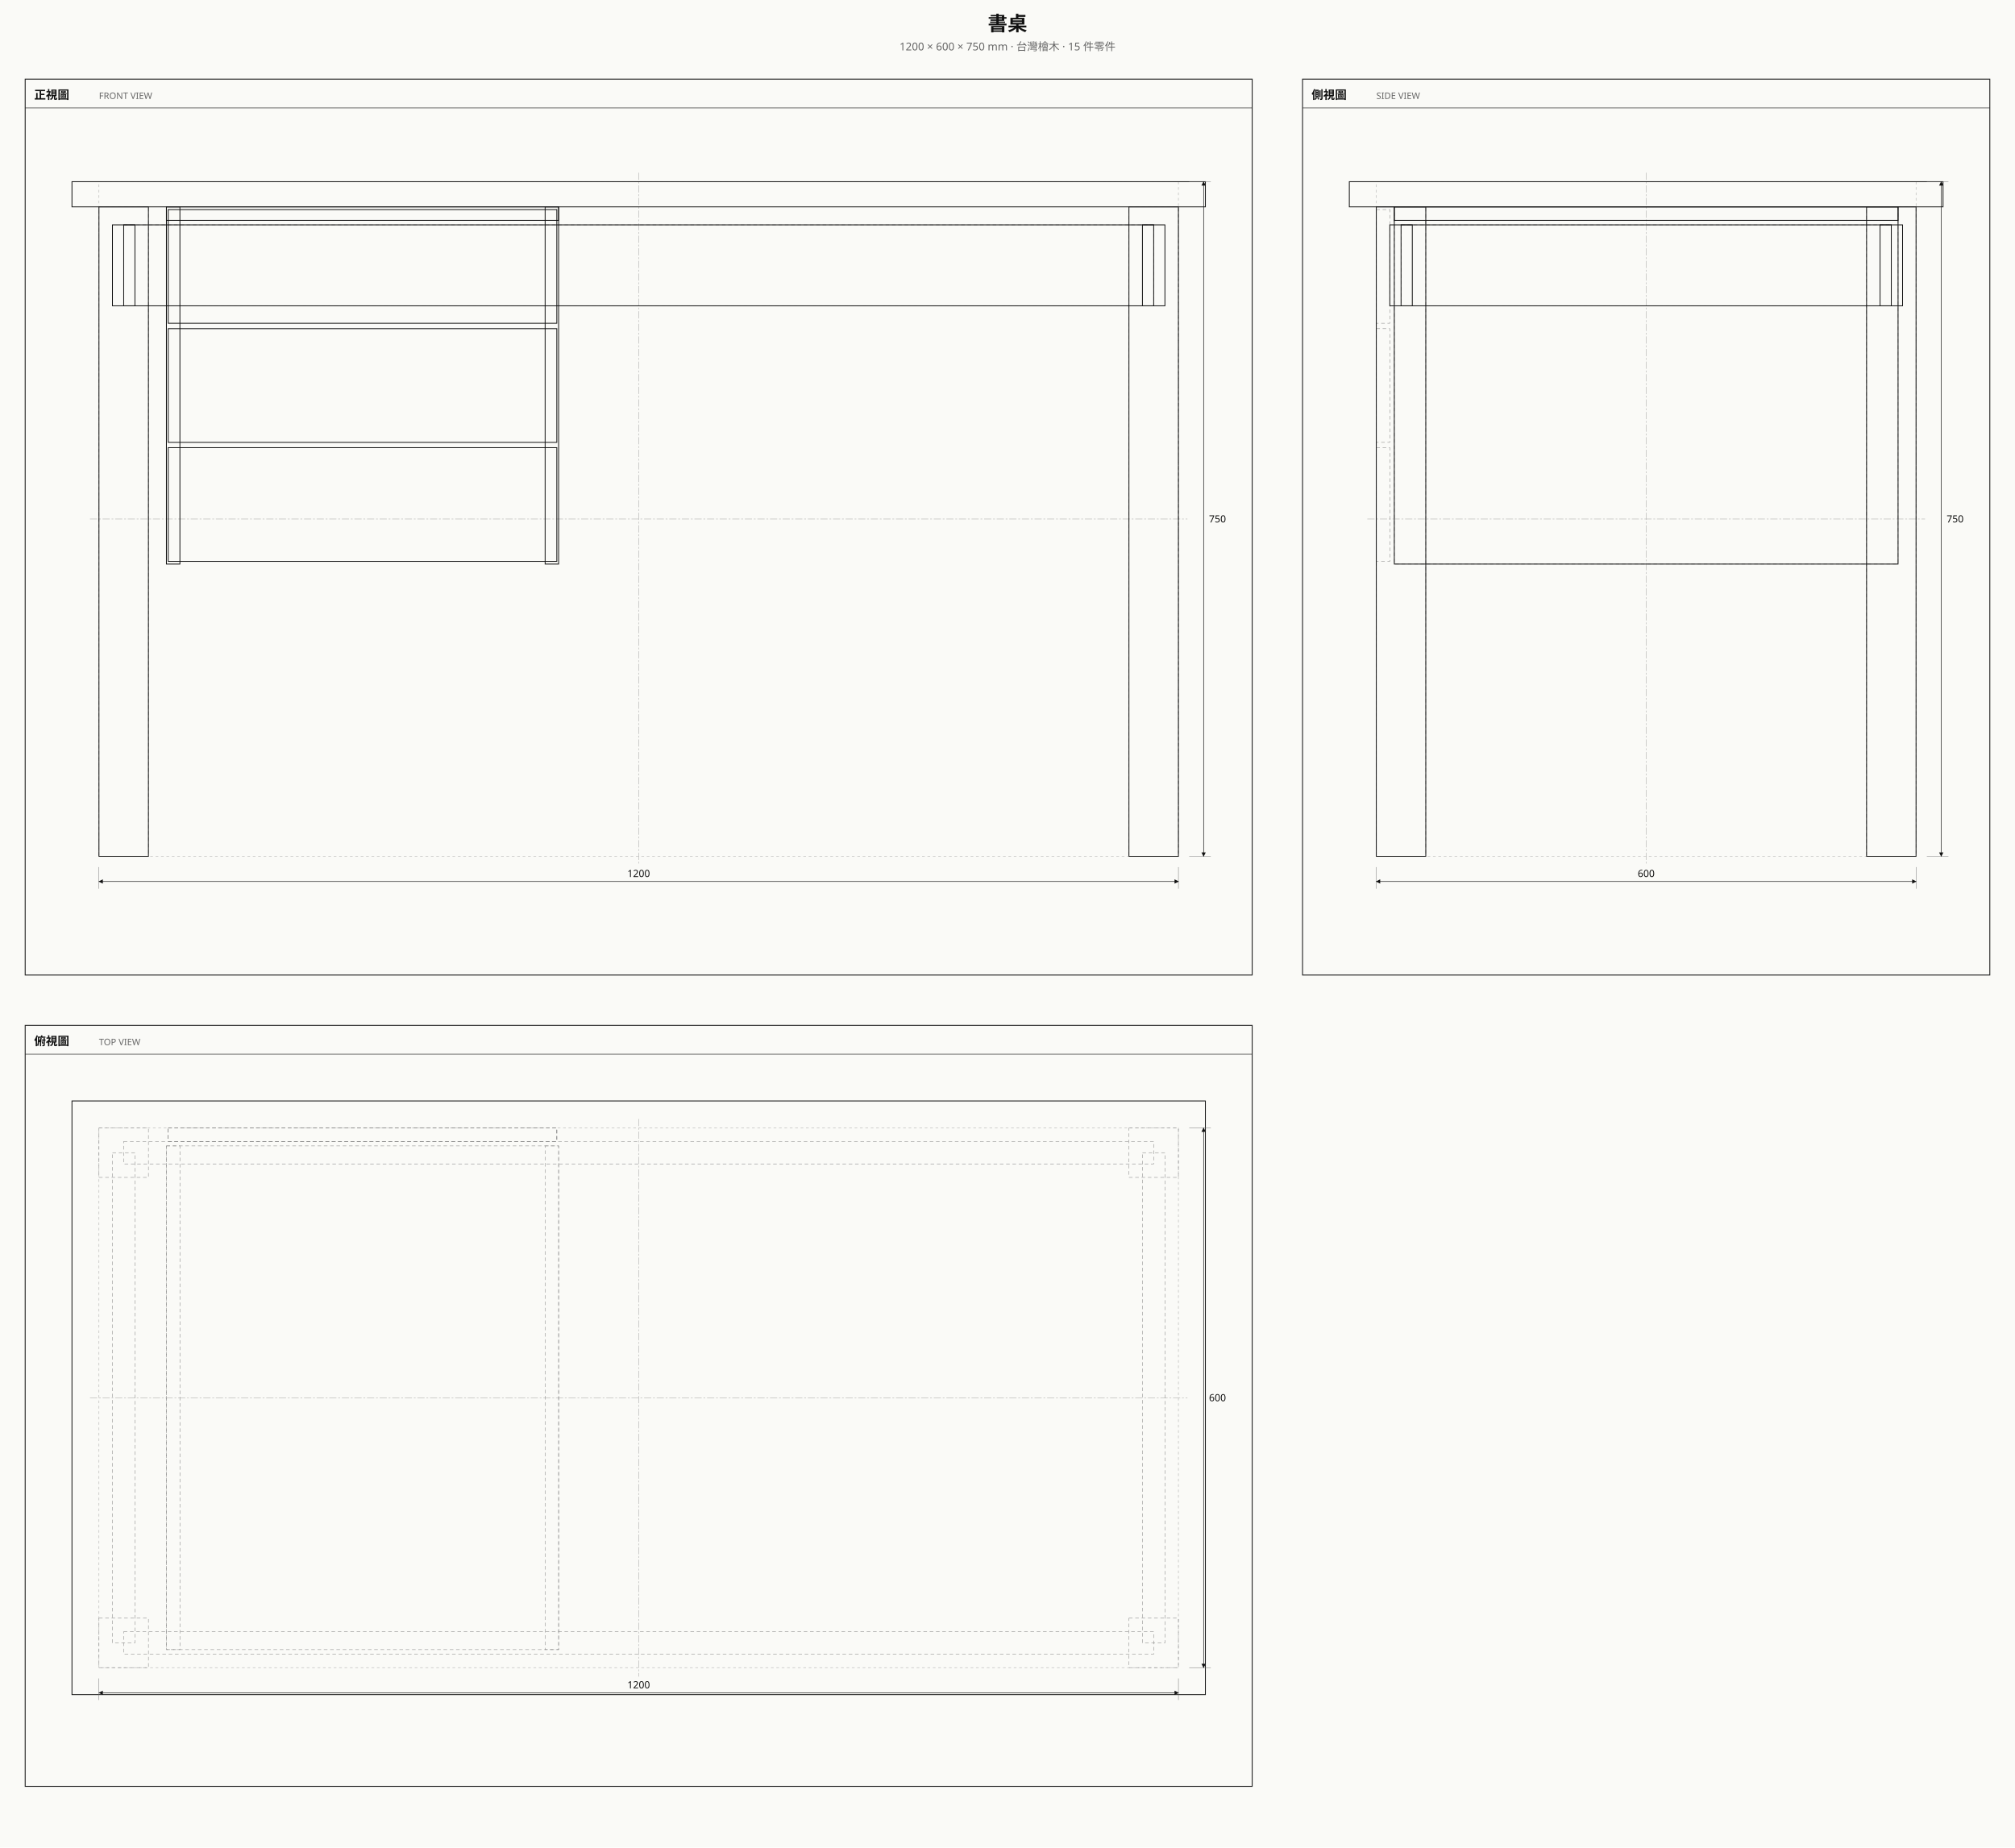
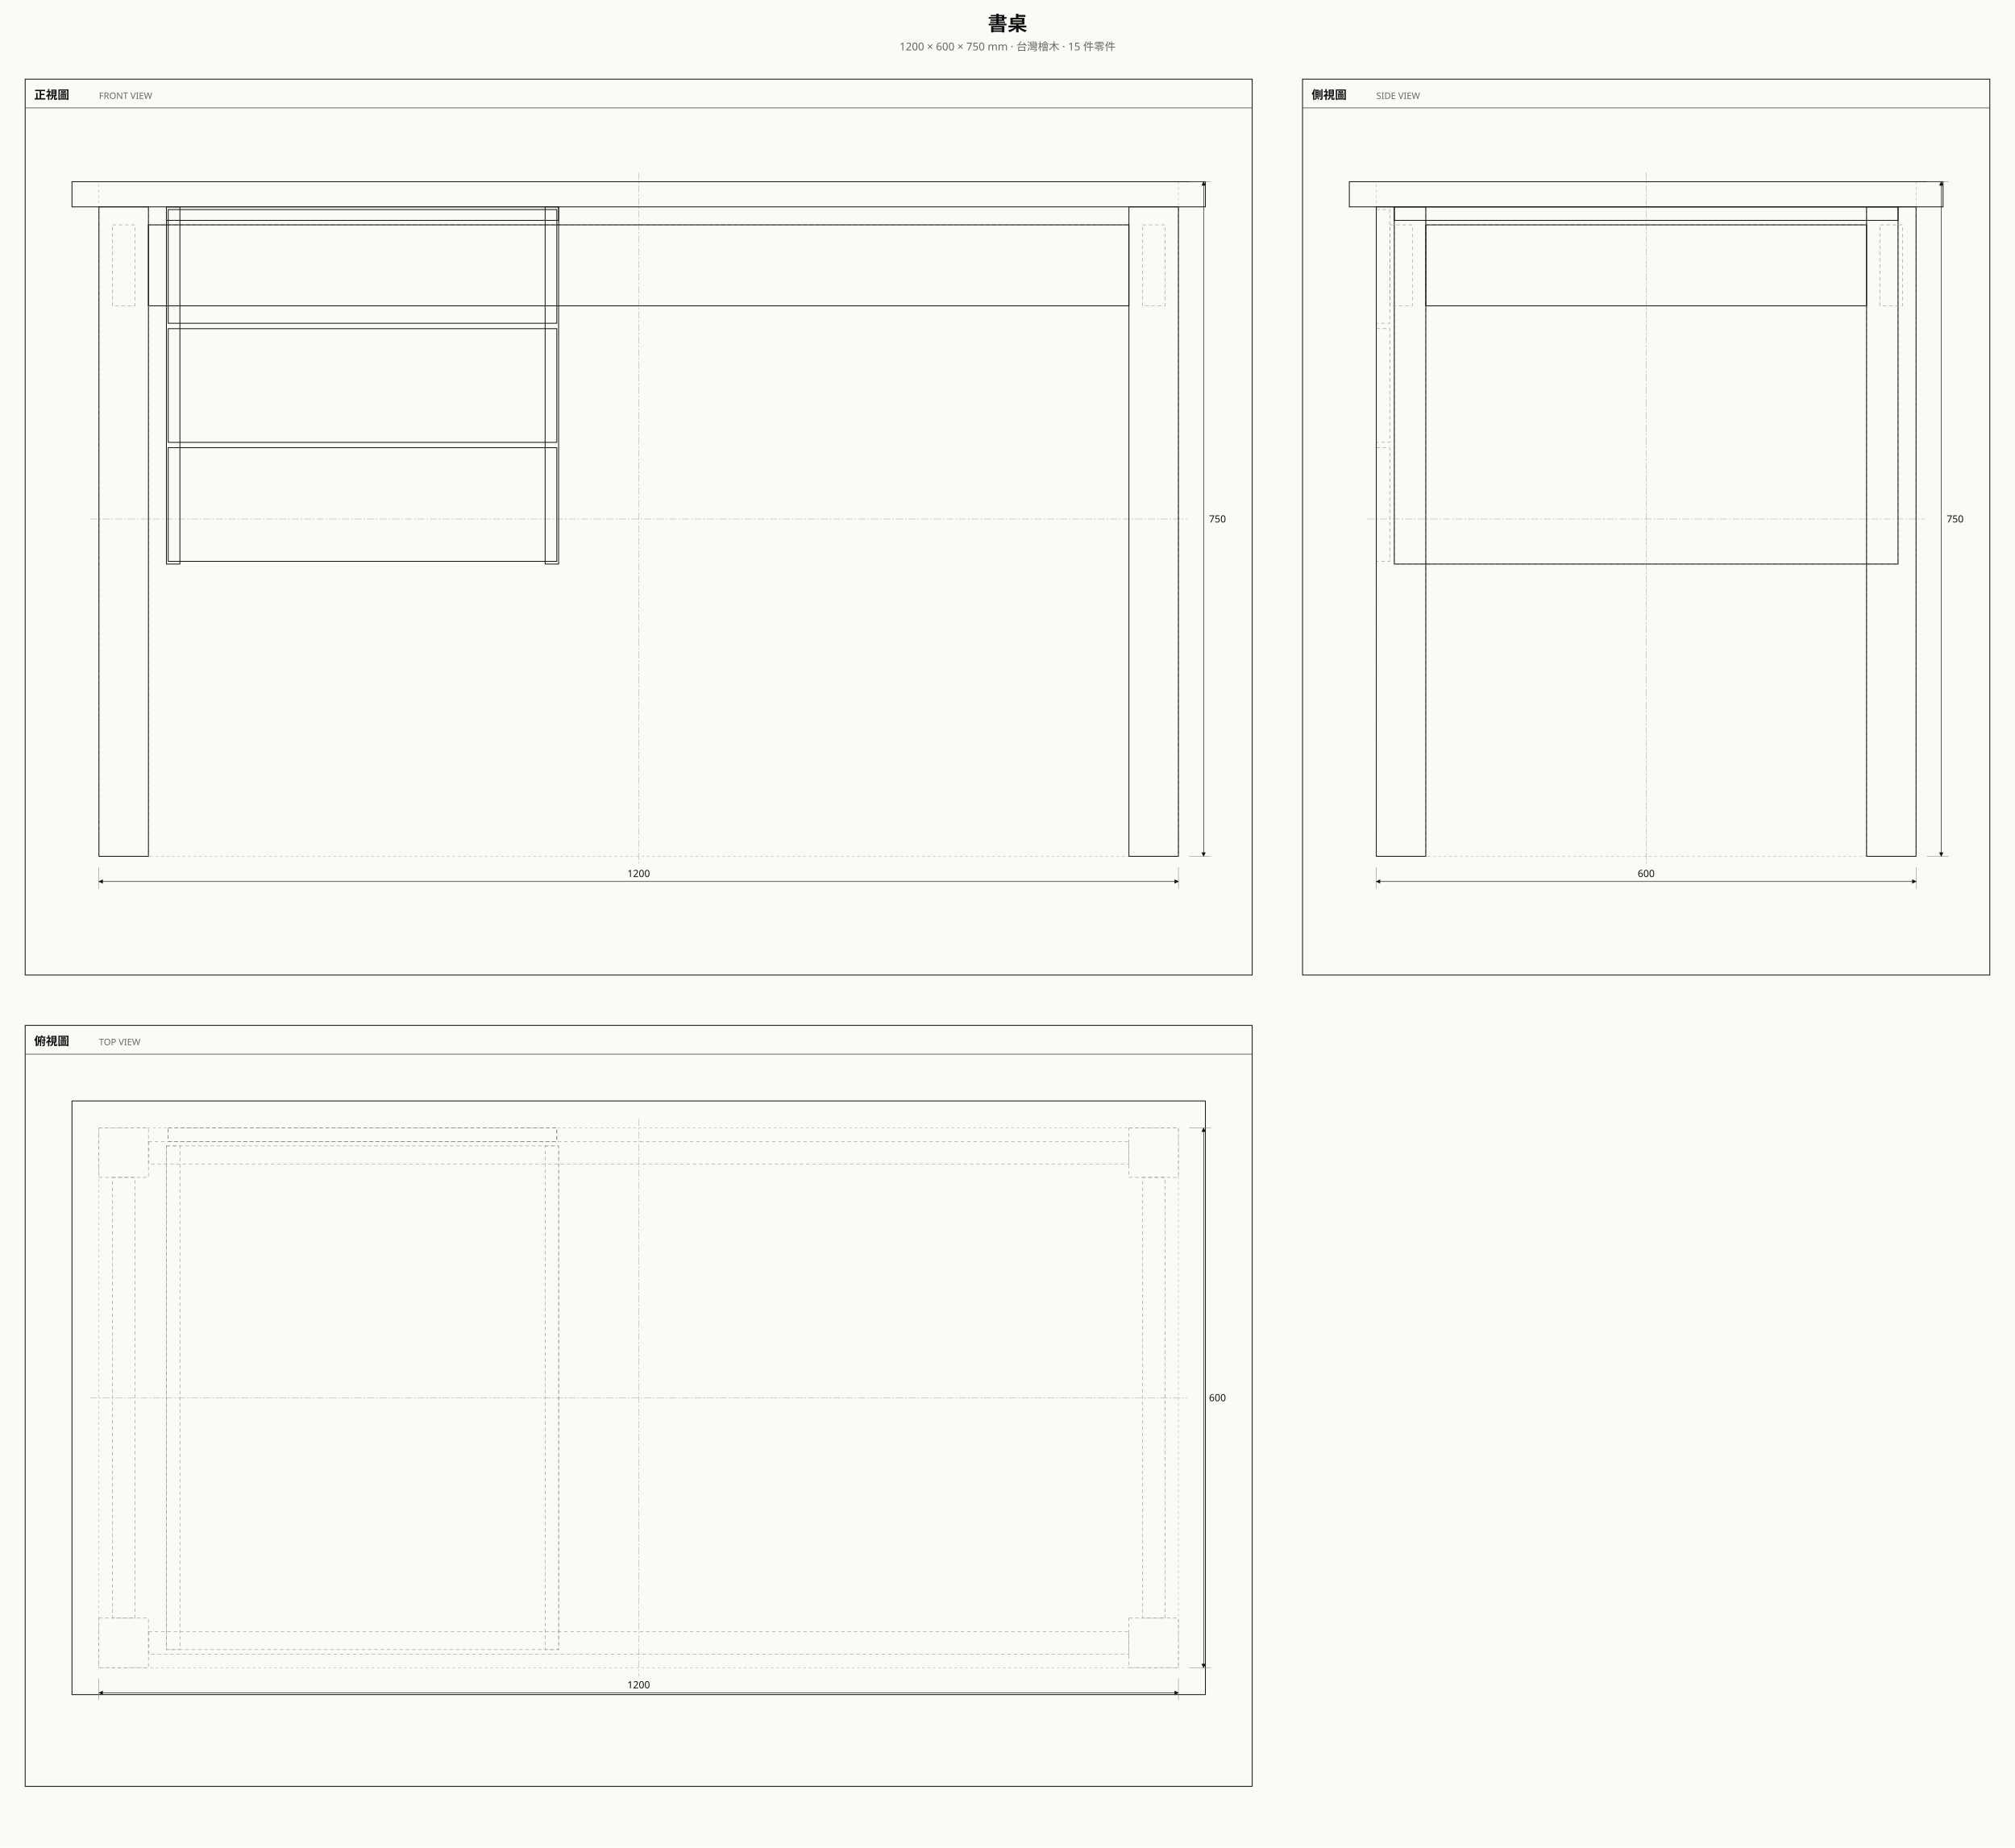
<svg xmlns="http://www.w3.org/2000/svg" viewBox="-20 -10 2240 2054" width="2240">
  <defs>
    <marker id="arr-front" viewBox="0 0 10 10" refX="9" refY="5" markerWidth="8" markerHeight="8" orient="auto-start-reverse">
      <path d="M 0 0 L 10 5 L 0 10 z" fill="#111" />
    </marker>
    <marker id="arr-side" viewBox="0 0 10 10" refX="9" refY="5" markerWidth="8" markerHeight="8" orient="auto-start-reverse">
      <path d="M 0 0 L 10 5 L 0 10 z" fill="#111" />
    </marker>
    <marker id="arr-top" viewBox="0 0 10 10" refX="9" refY="5" markerWidth="8" markerHeight="8" orient="auto-start-reverse">
      <path d="M 0 0 L 10 5 L 0 10 z" fill="#111" />
    </marker>
  </defs>
  <rect x="-20" y="-10" width="2240" height="2054" fill="#fafaf7" />
  <text x="1100" y="24" text-anchor="middle" font-size="22" font-weight="700" fill="#111" font-family="sans-serif">書桌</text>
  <text x="1100" y="46" text-anchor="middle" font-size="12" fill="#666" font-family="sans-serif">1200 × 600 × 750 mm · 台灣檜木 · 15 件零件</text>
  <g transform="translate(0, 70)">
    <g transform="translate(690.0, 872.0)">
      <rect x="-682.0" y="-864.0" width="1364.0" height="996.0" fill="none" stroke="#222" stroke-width="1" />
      <line x1="-682.0" y1="-832.0" x2="682.0" y2="-832.0" stroke="#222" stroke-width="0.6" />
      <text x="-672.0" y="-842.0" font-size="13" font-weight="700" fill="#111" font-family="sans-serif">正視圖</text>
      <text x="-600.0" y="-842.0" font-size="10" fill="#666" font-family="sans-serif">FRONT VIEW</text>
      <g stroke="#888" stroke-width="0.5" stroke-dasharray="8 2 2 2" opacity="0.7">
        <line x1="0" y1="-760.0" x2="0" y2="10.0" />
        <line x1="-610.0" y1="-375.0" x2="610.0" y2="-375.0" />
      </g>
      <rect x="-600.0" y="-750.0" width="1200.0" height="750.0" fill="none" stroke="#999" stroke-dasharray="3 3" stroke-width="0.5" opacity="0.8" />
-       <rect x="-572.5" y="-702.0" width="1145.0" height="90.0" fill="none" stroke="#888" stroke-width="0.5" stroke-dasharray="4 3" />
+       <rect x="-545.0" y="-702.0" width="1090.0" height="90.0" fill="none" stroke="#888" stroke-width="0.5" stroke-dasharray="4 3" />
      <rect x="-600.0" y="-722.0" width="55.0" height="722.0" fill="none" stroke="#888" stroke-width="0.5" stroke-dasharray="4 3" />
      <rect x="545.0" y="-722.0" width="55.0" height="722.0" fill="none" stroke="#888" stroke-width="0.5" stroke-dasharray="4 3" />
-       <rect x="-585.0" y="-702.0" width="25.0" height="90.0" fill="none" stroke="#111" stroke-width="0.9" />
-       <rect x="560.0" y="-702.0" width="25.0" height="90.0" fill="none" stroke="#111" stroke-width="0.9" />
+       <rect x="-585.0" y="-702.0" width="25.0" height="90.0" fill="none" stroke="#888" stroke-width="0.5" stroke-dasharray="4 3" />
+       <rect x="560.0" y="-702.0" width="25.0" height="90.0" fill="none" stroke="#888" stroke-width="0.5" stroke-dasharray="4 3" />
      <rect x="-525.0" y="-722.0" width="436.0" height="15.0" fill="none" stroke="#111" stroke-width="0.9" />
      <rect x="-525.0" y="-722.0" width="15.0" height="397.1" fill="none" stroke="#111" stroke-width="0.9" />
      <rect x="-104.0" y="-722.0" width="15.0" height="397.1" fill="none" stroke="#111" stroke-width="0.9" />
-       <rect x="-572.5" y="-702.0" width="1145.0" height="90.0" fill="none" stroke="#111" stroke-width="0.9" />
+       <rect x="-545.0" y="-702.0" width="1090.0" height="90.0" fill="none" stroke="#111" stroke-width="0.9" />
      <rect x="-600.0" y="-722.0" width="55.0" height="722.0" fill="none" stroke="#111" stroke-width="0.9" />
      <rect x="545.0" y="-722.0" width="55.0" height="722.0" fill="none" stroke="#111" stroke-width="0.9" />
      <rect x="-523.0" y="-454.3" width="432.0" height="126.4" fill="none" stroke="#111" stroke-width="0.9" />
      <rect x="-523.0" y="-586.6" width="432.0" height="126.4" fill="none" stroke="#111" stroke-width="0.9" />
      <rect x="-523.0" y="-719.0" width="432.0" height="126.4" fill="none" stroke="#111" stroke-width="0.9" />
      <rect x="-630.0" y="-750.0" width="1260.0" height="28.0" fill="none" stroke="#111" stroke-width="0.9" />
      <g stroke="#111" fill="#111" stroke-width="0.6" font-family="sans-serif">
        <line x1="-600.0" y1="12.0" x2="-600.0" y2="36.0" stroke-width="0.4" stroke="#666" />
        <line x1="600.0" y1="12.0" x2="600.0" y2="36.0" stroke-width="0.4" stroke="#666" />
        <line x1="-600.0" y1="28.0" x2="600.0" y2="28.0" marker-start="url(#arr-front)" marker-end="url(#arr-front)" />
        <text x="0" y="23.0" text-anchor="middle" font-size="11" stroke="none">1200</text>
      </g>
      <g stroke="#111" fill="#111" stroke-width="0.6" font-family="sans-serif">
        <line x1="612.0" y1="-750.0" x2="636.0" y2="-750.0" stroke-width="0.4" stroke="#666" />
        <line x1="612.0" y1="0.0" x2="636.0" y2="0.0" stroke-width="0.4" stroke="#666" />
        <line x1="628.0" y1="-750.0" x2="628.0" y2="0.0" marker-start="url(#arr-front)" marker-end="url(#arr-front)" />
        <text x="634.0" y="-375.0" text-anchor="start" dominant-baseline="middle" font-size="11" stroke="none">750</text>
      </g>
    </g>
    <g transform="translate(1420, 0)">
      <g transform="translate(390.0, 872.0)">
        <rect x="-382.0" y="-864.0" width="764.0" height="996.0" fill="none" stroke="#222" stroke-width="1" />
        <line x1="-382.0" y1="-832.0" x2="382.0" y2="-832.0" stroke="#222" stroke-width="0.6" />
        <text x="-372.0" y="-842.0" font-size="13" font-weight="700" fill="#111" font-family="sans-serif">側視圖</text>
        <text x="-300.0" y="-842.0" font-size="10" fill="#666" font-family="sans-serif">SIDE VIEW</text>
        <g stroke="#888" stroke-width="0.5" stroke-dasharray="8 2 2 2" opacity="0.7">
          <line x1="0" y1="-760.0" x2="0" y2="10.0" />
          <line x1="-310.0" y1="-375.0" x2="310.0" y2="-375.0" />
        </g>
        <rect x="-300.0" y="-750.0" width="600.0" height="750.0" fill="none" stroke="#999" stroke-dasharray="3 3" stroke-width="0.5" opacity="0.8" />
-         <rect x="-272.5" y="-702.0" width="545.0" height="90.0" fill="none" stroke="#888" stroke-width="0.5" stroke-dasharray="4 3" />
+         <rect x="-245.0" y="-702.0" width="490.0" height="90.0" fill="none" stroke="#888" stroke-width="0.5" stroke-dasharray="4 3" />
        <rect x="-300.0" y="-722.0" width="55.0" height="722.0" fill="none" stroke="#888" stroke-width="0.5" stroke-dasharray="4 3" />
        <rect x="245.0" y="-722.0" width="55.0" height="722.0" fill="none" stroke="#888" stroke-width="0.5" stroke-dasharray="4 3" />
        <rect x="-280.0" y="-722.0" width="560.0" height="397.1" fill="none" stroke="#888" stroke-width="0.5" stroke-dasharray="4 3" />
        <rect x="-300.0" y="-454.3" width="15.0" height="126.4" fill="none" stroke="#888" stroke-width="0.5" stroke-dasharray="4 3" />
        <rect x="-300.0" y="-586.6" width="15.0" height="126.4" fill="none" stroke="#888" stroke-width="0.5" stroke-dasharray="4 3" />
        <rect x="-300.0" y="-719.0" width="15.0" height="126.4" fill="none" stroke="#888" stroke-width="0.5" stroke-dasharray="4 3" />
        <rect x="-280.0" y="-722.0" width="560.0" height="15.0" fill="none" stroke="#111" stroke-width="0.9" />
        <rect x="-280.0" y="-722.0" width="560.0" height="397.1" fill="none" stroke="#111" stroke-width="0.9" />
-         <rect x="-285.0" y="-702.0" width="25.0" height="90.0" fill="none" stroke="#111" stroke-width="0.9" />
-         <rect x="260.0" y="-702.0" width="25.0" height="90.0" fill="none" stroke="#111" stroke-width="0.9" />
-         <rect x="-272.5" y="-702.0" width="545.0" height="90.0" fill="none" stroke="#111" stroke-width="0.9" />
+         <rect x="-285.0" y="-702.0" width="25.0" height="90.0" fill="none" stroke="#888" stroke-width="0.5" stroke-dasharray="4 3" />
+         <rect x="260.0" y="-702.0" width="25.0" height="90.0" fill="none" stroke="#888" stroke-width="0.5" stroke-dasharray="4 3" />
+         <rect x="-245.0" y="-702.0" width="490.0" height="90.0" fill="none" stroke="#111" stroke-width="0.9" />
        <rect x="-300.0" y="-722.0" width="55.0" height="722.0" fill="none" stroke="#111" stroke-width="0.9" />
        <rect x="245.0" y="-722.0" width="55.0" height="722.0" fill="none" stroke="#111" stroke-width="0.9" />
        <rect x="-330.0" y="-750.0" width="660.0" height="28.0" fill="none" stroke="#111" stroke-width="0.9" />
        <g stroke="#111" fill="#111" stroke-width="0.6" font-family="sans-serif">
          <line x1="-300.0" y1="12.0" x2="-300.0" y2="36.0" stroke-width="0.4" stroke="#666" />
          <line x1="300.0" y1="12.0" x2="300.0" y2="36.0" stroke-width="0.4" stroke="#666" />
          <line x1="-300.0" y1="28.0" x2="300.0" y2="28.0" marker-start="url(#arr-side)" marker-end="url(#arr-side)" />
          <text x="0" y="23.0" text-anchor="middle" font-size="11" stroke="none">600</text>
        </g>
        <g stroke="#111" fill="#111" stroke-width="0.6" font-family="sans-serif">
          <line x1="312.0" y1="-750.0" x2="336.0" y2="-750.0" stroke-width="0.4" stroke="#666" />
          <line x1="312.0" y1="0.0" x2="336.0" y2="0.0" stroke-width="0.4" stroke="#666" />
          <line x1="328.0" y1="-750.0" x2="328.0" y2="0.0" marker-start="url(#arr-side)" marker-end="url(#arr-side)" />
          <text x="334.0" y="-375.0" text-anchor="start" dominant-baseline="middle" font-size="11" stroke="none">750</text>
        </g>
      </g>
    </g>
    <g transform="translate(0, 1052)">
      <g transform="translate(690.0, 422.0)">
        <rect x="-682.0" y="-414.0" width="1364.0" height="846.0" fill="none" stroke="#222" stroke-width="1" />
        <line x1="-682.0" y1="-382.0" x2="682.0" y2="-382.0" stroke="#222" stroke-width="0.6" />
        <text x="-672.0" y="-392.0" font-size="13" font-weight="700" fill="#111" font-family="sans-serif">俯視圖</text>
        <text x="-600.0" y="-392.0" font-size="10" fill="#666" font-family="sans-serif">TOP VIEW</text>
        <g stroke="#888" stroke-width="0.5" stroke-dasharray="8 2 2 2" opacity="0.7">
          <line x1="0" y1="-310.0" x2="0" y2="310.0" />
          <line x1="-610.0" y1="0.0" x2="610.0" y2="0.0" />
        </g>
        <rect x="-600.0" y="-300.0" width="1200.0" height="600.0" fill="none" stroke="#999" stroke-dasharray="3 3" stroke-width="0.5" opacity="0.8" />
        <rect x="-523.0" y="-300.0" width="432.0" height="15.0" fill="none" stroke="#888" stroke-width="0.5" stroke-dasharray="4 3" />
        <rect x="-523.0" y="-300.0" width="432.0" height="15.0" fill="none" stroke="#888" stroke-width="0.5" stroke-dasharray="4 3" />
-         <rect x="-572.5" y="-285.0" width="1145.0" height="25.0" fill="none" stroke="#888" stroke-width="0.5" stroke-dasharray="4 3" />
-         <rect x="-572.5" y="260.0" width="1145.0" height="25.0" fill="none" stroke="#888" stroke-width="0.5" stroke-dasharray="4 3" />
-         <rect x="-585.0" y="-272.5" width="25.0" height="545.0" fill="none" stroke="#888" stroke-width="0.5" stroke-dasharray="4 3" />
-         <rect x="560.0" y="-272.5" width="25.0" height="545.0" fill="none" stroke="#888" stroke-width="0.5" stroke-dasharray="4 3" />
+         <rect x="-545.0" y="-285.0" width="1090.0" height="25.0" fill="none" stroke="#888" stroke-width="0.5" stroke-dasharray="4 3" />
+         <rect x="-545.0" y="260.0" width="1090.0" height="25.0" fill="none" stroke="#888" stroke-width="0.5" stroke-dasharray="4 3" />
+         <rect x="-585.0" y="-245.0" width="25.0" height="490.0" fill="none" stroke="#888" stroke-width="0.5" stroke-dasharray="4 3" />
+         <rect x="560.0" y="-245.0" width="25.0" height="490.0" fill="none" stroke="#888" stroke-width="0.5" stroke-dasharray="4 3" />
        <rect x="-523.0" y="-300.0" width="432.0" height="15.0" fill="none" stroke="#888" stroke-width="0.5" stroke-dasharray="4 3" />
        <rect x="-600.0" y="-300.0" width="55.0" height="55.0" fill="none" stroke="#888" stroke-width="0.5" stroke-dasharray="4 3" />
        <rect x="545.0" y="-300.0" width="55.0" height="55.0" fill="none" stroke="#888" stroke-width="0.5" stroke-dasharray="4 3" />
        <rect x="-600.0" y="245.0" width="55.0" height="55.0" fill="none" stroke="#888" stroke-width="0.5" stroke-dasharray="4 3" />
        <rect x="545.0" y="245.0" width="55.0" height="55.0" fill="none" stroke="#888" stroke-width="0.5" stroke-dasharray="4 3" />
        <rect x="-525.0" y="-280.0" width="436.0" height="560.0" fill="none" stroke="#888" stroke-width="0.5" stroke-dasharray="4 3" />
        <rect x="-525.0" y="-280.0" width="15.0" height="560.0" fill="none" stroke="#888" stroke-width="0.5" stroke-dasharray="4 3" />
        <rect x="-104.0" y="-280.0" width="15.0" height="560.0" fill="none" stroke="#888" stroke-width="0.5" stroke-dasharray="4 3" />
        <rect x="-630.0" y="-330.0" width="1260.0" height="660.0" fill="none" stroke="#111" stroke-width="0.9" />
        <g stroke="#111" fill="#111" stroke-width="0.6" font-family="sans-serif">
          <line x1="-600.0" y1="312.0" x2="-600.0" y2="336.0" stroke-width="0.4" stroke="#666" />
          <line x1="600.0" y1="312.0" x2="600.0" y2="336.0" stroke-width="0.4" stroke="#666" />
          <line x1="-600.0" y1="328.0" x2="600.0" y2="328.0" marker-start="url(#arr-top)" marker-end="url(#arr-top)" />
          <text x="0" y="323.0" text-anchor="middle" font-size="11" stroke="none">1200</text>
        </g>
        <g stroke="#111" fill="#111" stroke-width="0.6" font-family="sans-serif">
          <line x1="612.0" y1="-300.0" x2="636.0" y2="-300.0" stroke-width="0.4" stroke="#666" />
          <line x1="612.0" y1="300.0" x2="636.0" y2="300.0" stroke-width="0.4" stroke="#666" />
          <line x1="628.0" y1="-300.0" x2="628.0" y2="300.0" marker-start="url(#arr-top)" marker-end="url(#arr-top)" />
          <text x="634.0" y="0.0" text-anchor="start" dominant-baseline="middle" font-size="11" stroke="none">600</text>
        </g>
      </g>
    </g>
  </g>
</svg>
